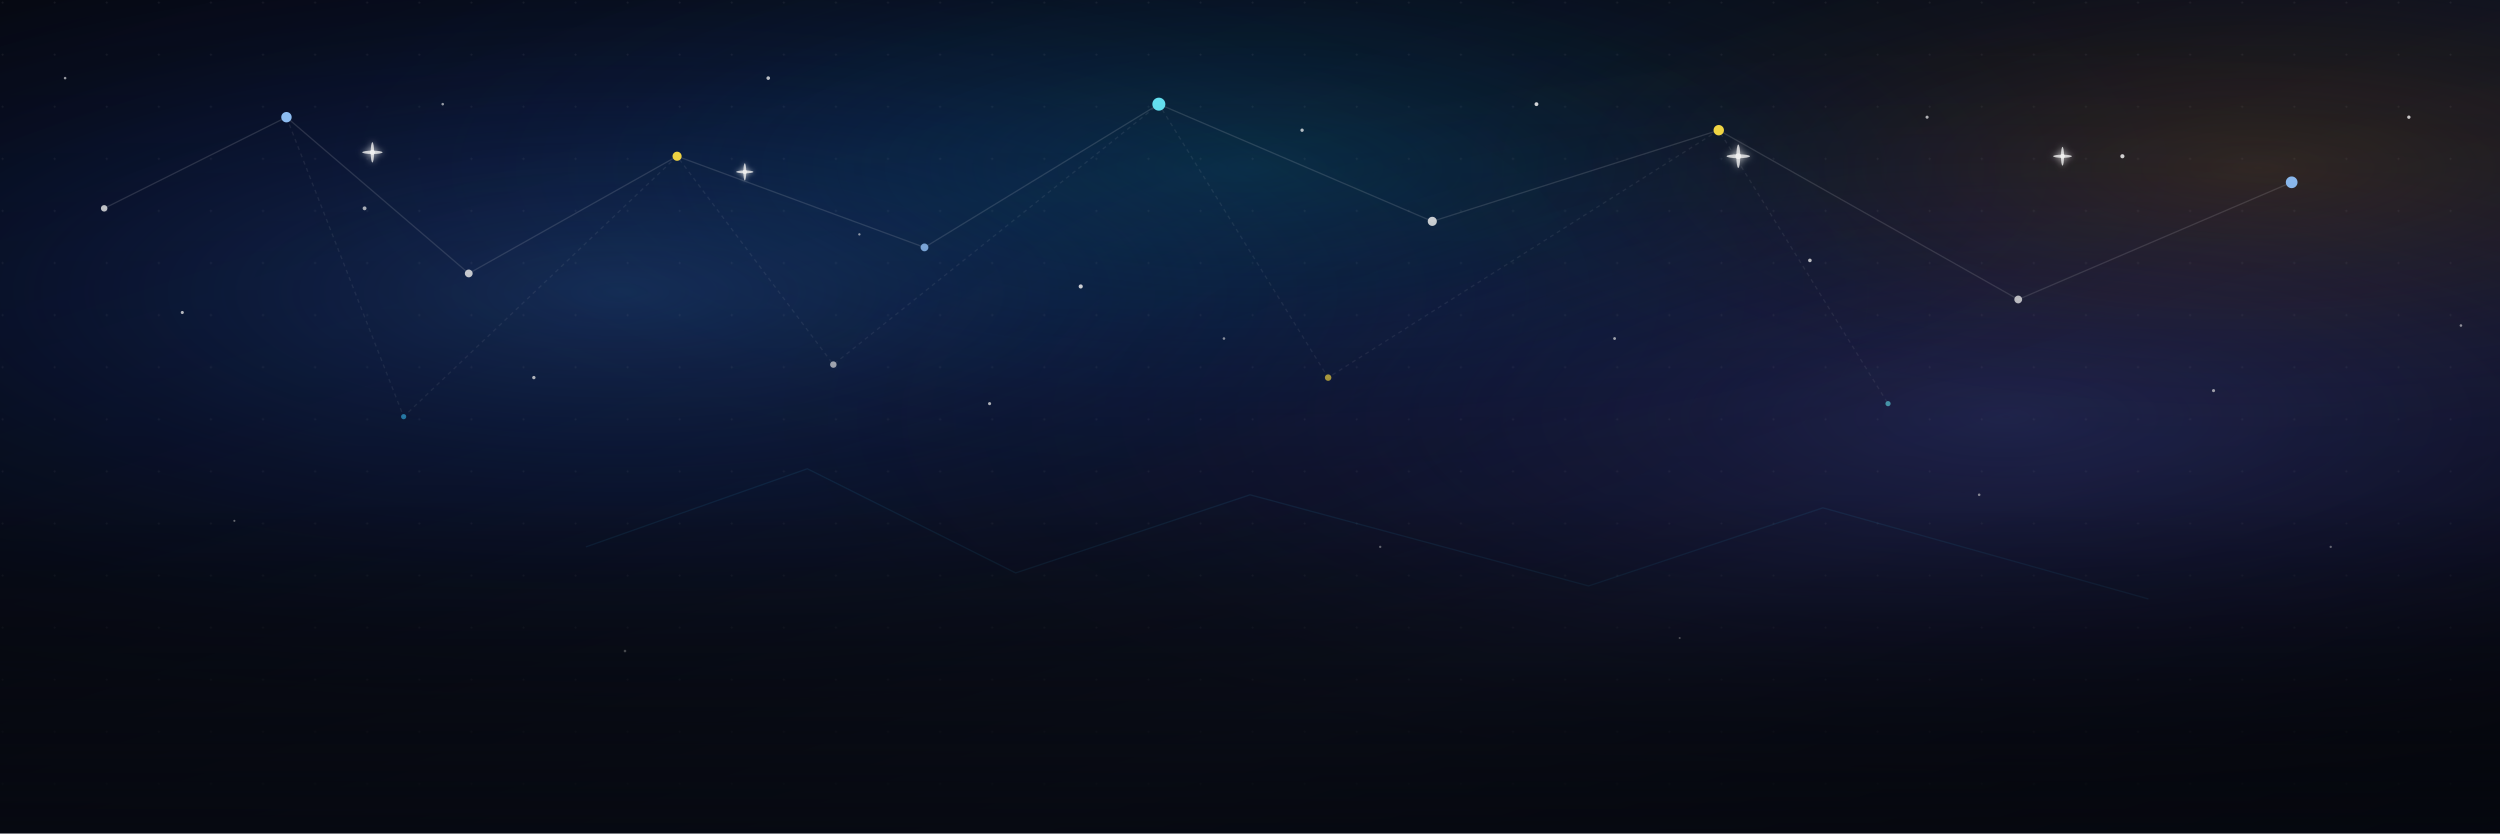
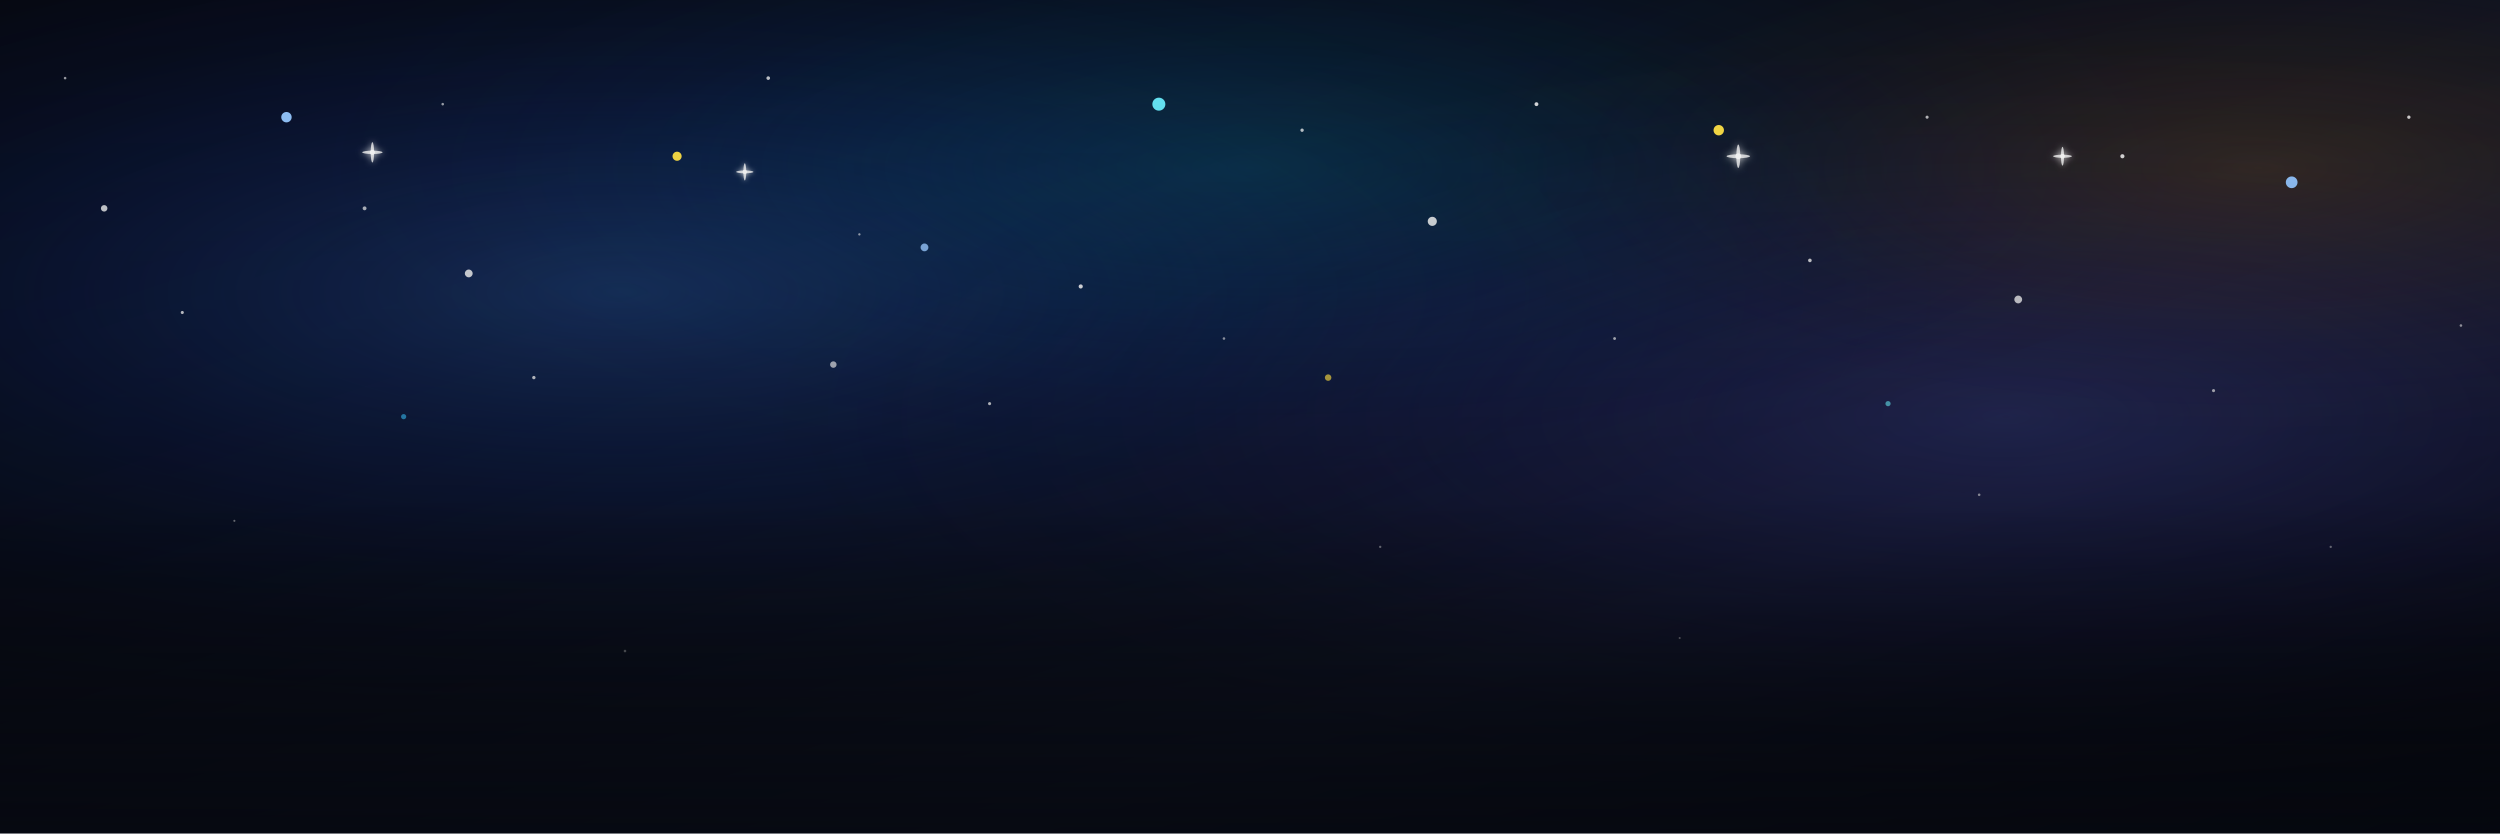
<svg xmlns="http://www.w3.org/2000/svg" viewBox="0 0 1920 640" width="100%" height="100%" preserveAspectRatio="xMidYMid slice">
  <defs>
    <linearGradient id="spaceGradient" x1="0%" y1="0%" x2="100%" y2="100%">
      <stop offset="0%" stop-color="#05070e" />
      <stop offset="35%" stop-color="#090d1a" />
      <stop offset="70%" stop-color="#111728" />
      <stop offset="100%" stop-color="#060810" />
    </linearGradient>
    <radialGradient id="nebulaBlue" cx="25%" cy="35%" r="55%">
      <stop offset="0%" stop-color="#3b82f6" stop-opacity="0.32" />
      <stop offset="45%" stop-color="#1d4ed8" stop-opacity="0.14" />
      <stop offset="100%" stop-color="#05070e" stop-opacity="0" />
    </radialGradient>
    <radialGradient id="nebulaIndigo" cx="80%" cy="50%" r="50%">
      <stop offset="0%" stop-color="#6366f1" stop-opacity="0.25" />
      <stop offset="50%" stop-color="#4338ca" stop-opacity="0.1" />
      <stop offset="100%" stop-color="#05070e" stop-opacity="0" />
    </radialGradient>
    <radialGradient id="nebulaCyan" cx="50%" cy="20%" r="40%">
      <stop offset="0%" stop-color="#06b6d4" stop-opacity="0.18" />
      <stop offset="60%" stop-color="#0284c7" stop-opacity="0.04" />
      <stop offset="100%" stop-color="#05070e" stop-opacity="0" />
    </radialGradient>
    <radialGradient id="nebulaAmber" cx="90%" cy="20%" r="35%">
      <stop offset="0%" stop-color="#f59e0b" stop-opacity="0.15" />
      <stop offset="60%" stop-color="#d97706" stop-opacity="0.03" />
      <stop offset="100%" stop-color="#05070e" stop-opacity="0" />
    </radialGradient>
    <filter id="starGlow" x="-50%" y="-50%" width="200%" height="200%">
      <feGaussianBlur in="SourceGraphic" stdDeviation="2" result="blur" />
      <feMerge>
        <feMergeNode in="blur" />
        <feMergeNode in="SourceGraphic" />
      </feMerge>
    </filter>
-     <pattern id="dotGrid" x="0" y="0" width="40" height="40" patternUnits="userSpaceOnUse">
-       <circle cx="2" cy="2" r="0.8" fill="#ffffff" fill-opacity="0.06" />
-     </pattern>
    <g id="sparkleStar">
      <ellipse cx="0" cy="0" rx="6" ry="1" fill="#ffffff" fill-opacity="0.8" />
      <ellipse cx="0" cy="0" rx="1" ry="6" fill="#ffffff" fill-opacity="0.8" />
      <circle cx="0" cy="0" r="1.5" fill="#ffffff" />
    </g>
  </defs>
  <rect width="100%" height="100%" fill="url(#spaceGradient)" />
  <rect width="100%" height="100%" fill="url(#nebulaBlue)" />
  <rect width="100%" height="100%" fill="url(#nebulaIndigo)" />
  <rect width="100%" height="100%" fill="url(#nebulaCyan)" />
  <rect width="100%" height="100%" fill="url(#nebulaAmber)" />
-   <rect width="100%" height="100%" fill="url(#dotGrid)" />
-   <g stroke="#ffffff" stroke-opacity="0.14" stroke-width="1" fill="none">
-     <path d="M 80 160 L 220 90 L 360 210 L 520 120 L 710 190 L 890 80 L 1100 170 L 1320 100 L 1550 230 L 1760 140" />
-     <path d="M 220 90 L 310 320 L 520 120 L 640 280 L 890 80 L 1020 290 L 1320 100 L 1450 310" stroke-dasharray="3 3" stroke-opacity="0.08" />
-   </g>
-   <g stroke="#38bdf8" stroke-opacity="0.12" stroke-width="1" fill="none">
-     <path d="M 450 420 L 620 360 L 780 440 L 960 380 L 1220 450 L 1400 390 L 1650 460" />
-   </g>
  <g fill="#ffffff">
    <use href="#sparkleStar" x="220" y="90" transform="scale(1.3)" filter="url(#starGlow)" />
    <circle cx="220" cy="90" r="4" fill="#93c5fd" />
    <use href="#sparkleStar" x="520" y="120" transform="scale(1.1)" filter="url(#starGlow)" />
    <circle cx="520" cy="120" r="3.5" fill="#fde047" />
    <use href="#sparkleStar" x="890" y="80" transform="scale(1.5)" filter="url(#starGlow)" />
    <circle cx="890" cy="80" r="5" fill="#67e8f9" />
    <use href="#sparkleStar" x="1320" y="100" transform="scale(1.2)" filter="url(#starGlow)" />
    <circle cx="1320" cy="100" r="4" fill="#fde047" />
    <use href="#sparkleStar" x="1760" y="140" transform="scale(1.4)" filter="url(#starGlow)" />
    <circle cx="1760" cy="140" r="4.5" fill="#93c5fd" />
    <circle cx="80" cy="160" r="2.5" fill="#ffffff" fill-opacity="0.8" />
    <circle cx="360" cy="210" r="3" fill="#ffffff" fill-opacity="0.85" />
    <circle cx="710" cy="190" r="3" fill="#93c5fd" fill-opacity="0.9" />
    <circle cx="1100" cy="170" r="3.5" fill="#ffffff" fill-opacity="0.85" />
    <circle cx="1550" cy="230" r="3" fill="#ffffff" fill-opacity="0.8" />
    <circle cx="310" cy="320" r="2" fill="#38bdf8" fill-opacity="0.7" />
    <circle cx="640" cy="280" r="2.5" fill="#ffffff" fill-opacity="0.7" />
    <circle cx="1020" cy="290" r="2.5" fill="#fde047" fill-opacity="0.75" />
    <circle cx="1450" cy="310" r="2" fill="#67e8f9" fill-opacity="0.7" />
  </g>
  <g fill="#ffffff">
    <circle cx="50" cy="60" r="1" fill-opacity="0.6" />
    <circle cx="140" cy="240" r="1.2" fill-opacity="0.8" />
    <circle cx="180" cy="400" r="0.8" fill-opacity="0.5" />
    <circle cx="280" cy="160" r="1.5" fill-opacity="0.7" />
    <circle cx="340" cy="80" r="1" fill-opacity="0.6" />
    <circle cx="410" cy="290" r="1.3" fill-opacity="0.8" />
    <circle cx="480" cy="500" r="1" fill-opacity="0.5" />
    <circle cx="590" cy="60" r="1.4" fill-opacity="0.75" />
    <circle cx="660" cy="180" r="0.9" fill-opacity="0.6" />
    <circle cx="760" cy="310" r="1.2" fill-opacity="0.8" />
    <circle cx="830" cy="220" r="1.6" fill-opacity="0.9" />
    <circle cx="940" cy="260" r="1" fill-opacity="0.6" />
    <circle cx="1000" cy="100" r="1.3" fill-opacity="0.75" />
    <circle cx="1060" cy="420" r="0.9" fill-opacity="0.5" />
    <circle cx="1180" cy="80" r="1.5" fill-opacity="0.85" />
    <circle cx="1240" cy="260" r="1.1" fill-opacity="0.7" />
    <circle cx="1290" cy="490" r="0.8" fill-opacity="0.5" />
    <circle cx="1390" cy="200" r="1.4" fill-opacity="0.8" />
    <circle cx="1480" cy="90" r="1.2" fill-opacity="0.7" />
    <circle cx="1520" cy="380" r="1" fill-opacity="0.6" />
    <circle cx="1630" cy="120" r="1.6" fill-opacity="0.85" />
    <circle cx="1700" cy="300" r="1.2" fill-opacity="0.7" />
    <circle cx="1790" cy="420" r="0.9" fill-opacity="0.5" />
    <circle cx="1850" cy="90" r="1.3" fill-opacity="0.8" />
    <circle cx="1890" cy="250" r="1" fill-opacity="0.6" />
  </g>
  <linearGradient id="fadeDown" x1="0%" y1="0%" x2="0%" y2="1">
    <stop offset="0%" stop-color="#000000" stop-opacity="0" />
    <stop offset="60%" stop-color="#000000" stop-opacity="0.2" />
    <stop offset="100%" stop-color="#05070e" stop-opacity="0.85" />
  </linearGradient>
  <rect width="100%" height="100%" fill="url(#fadeDown)" />
</svg>
